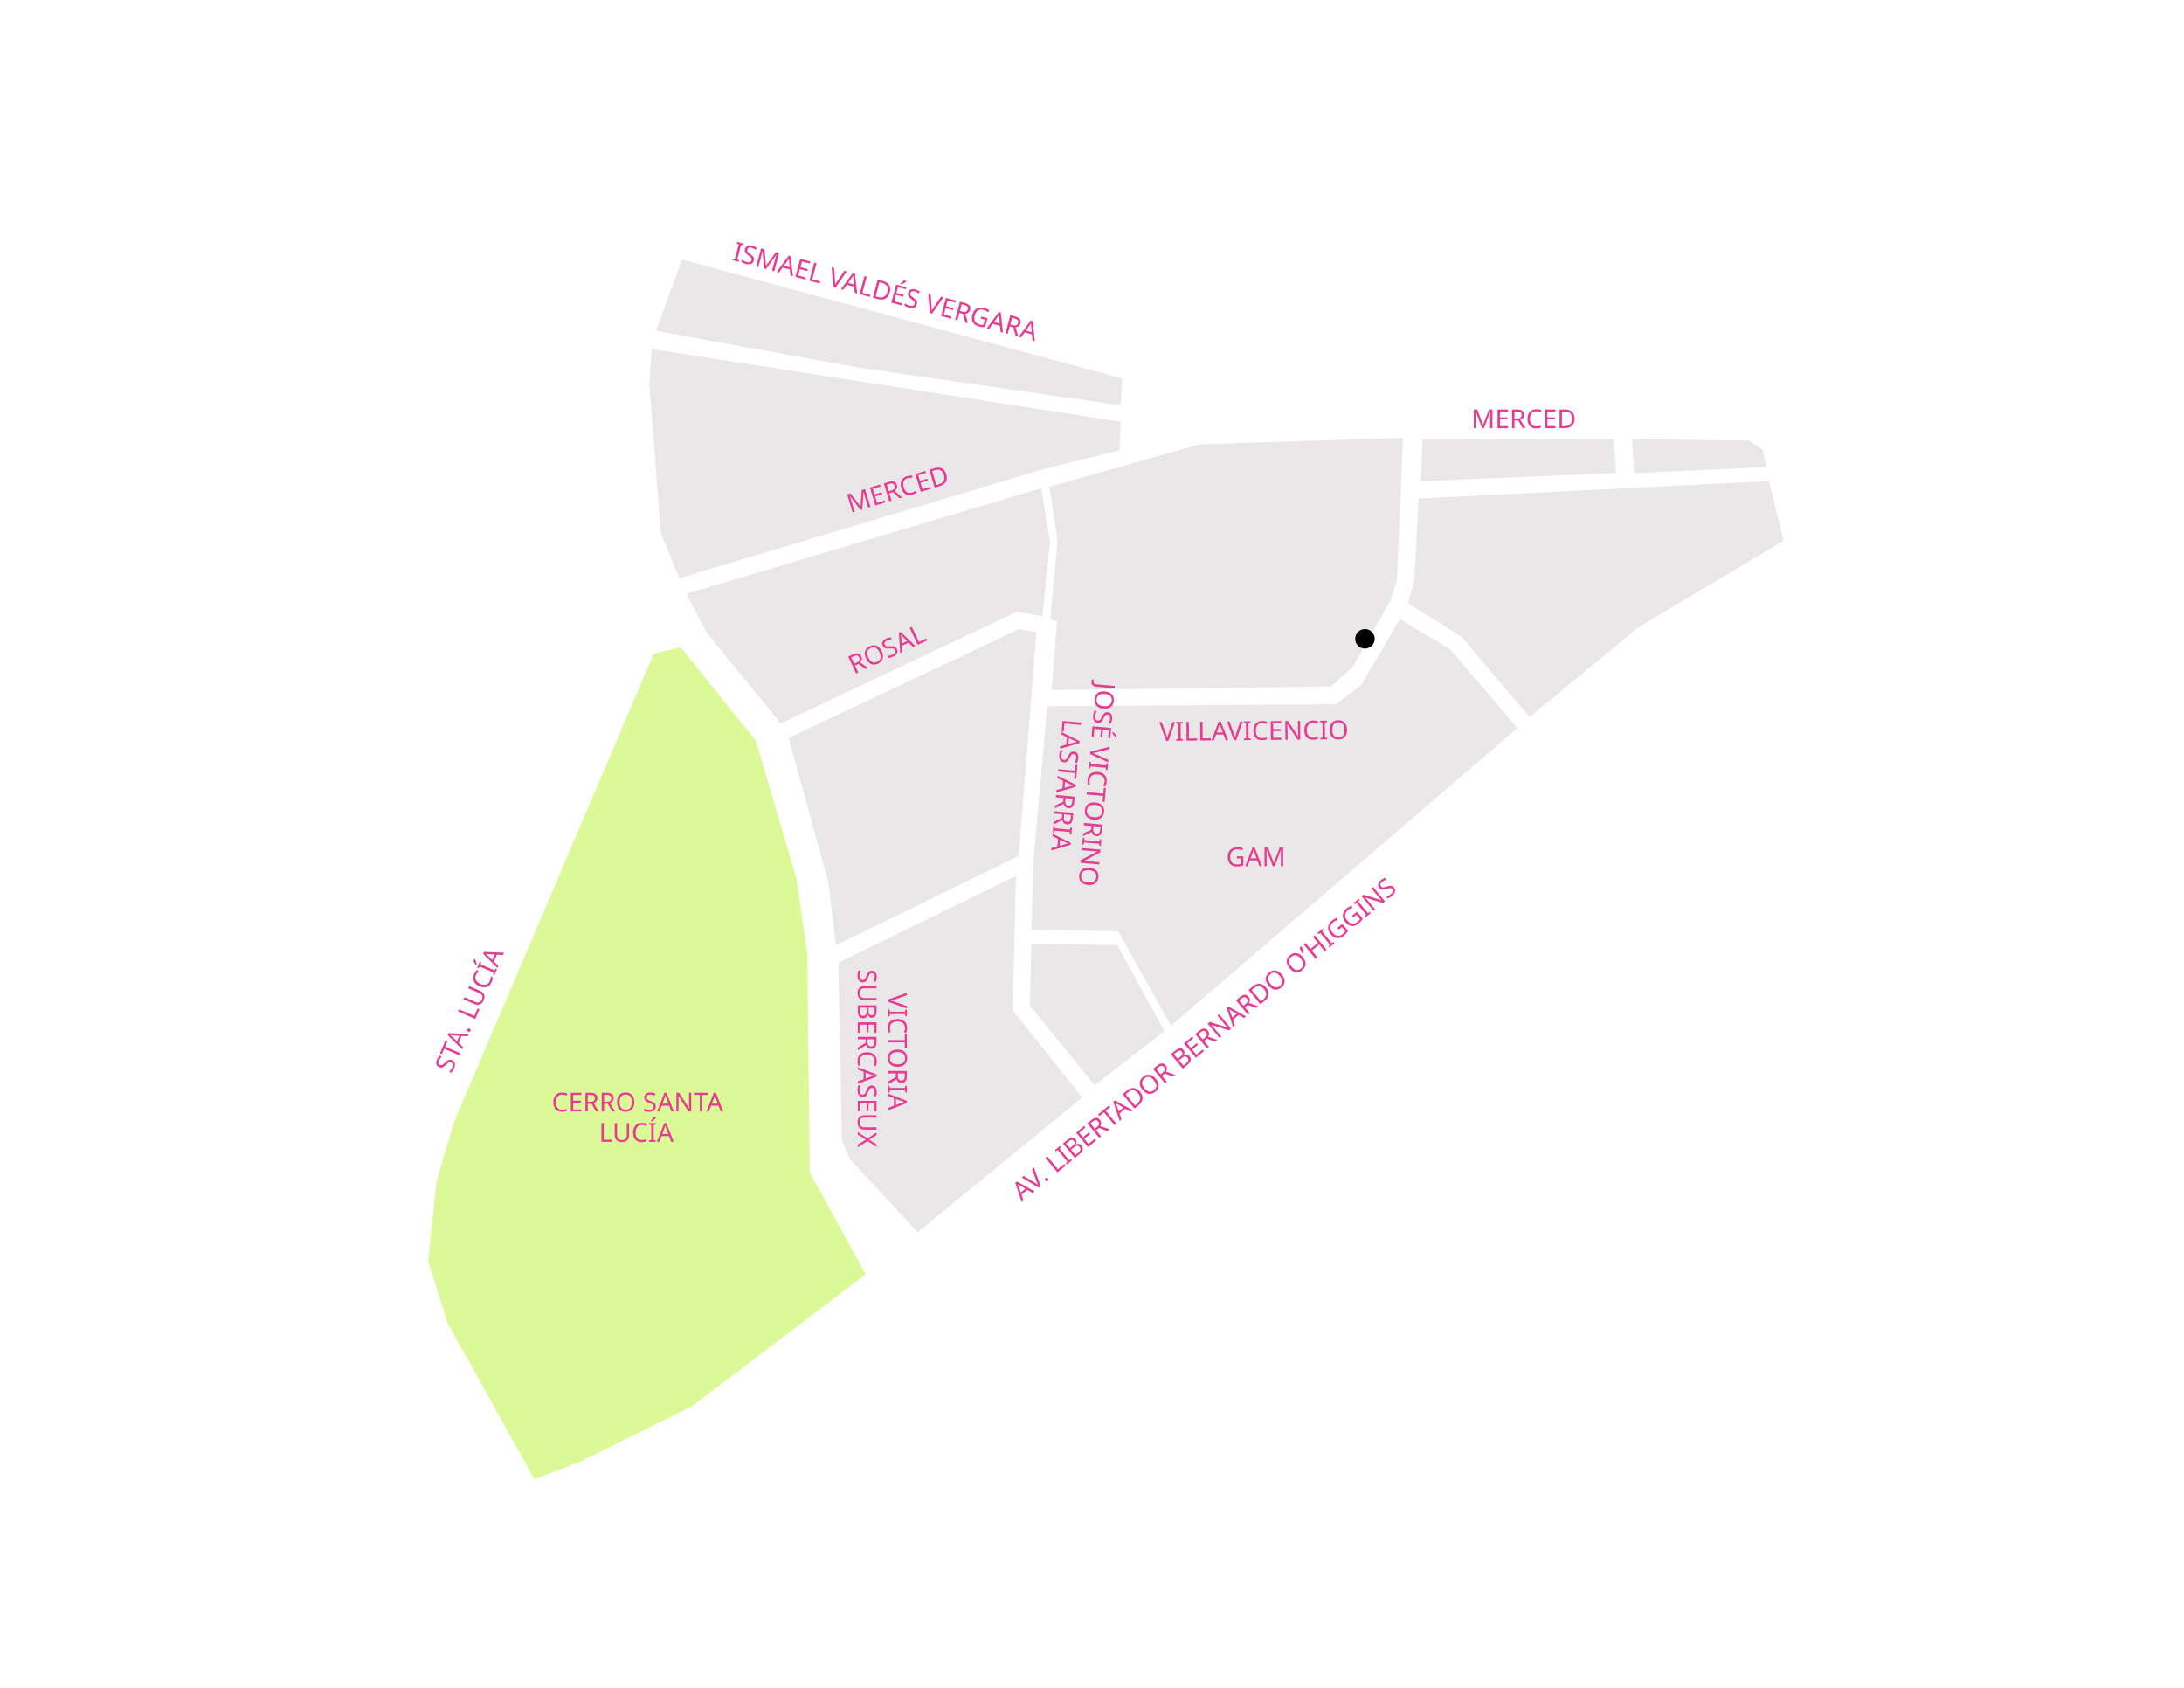
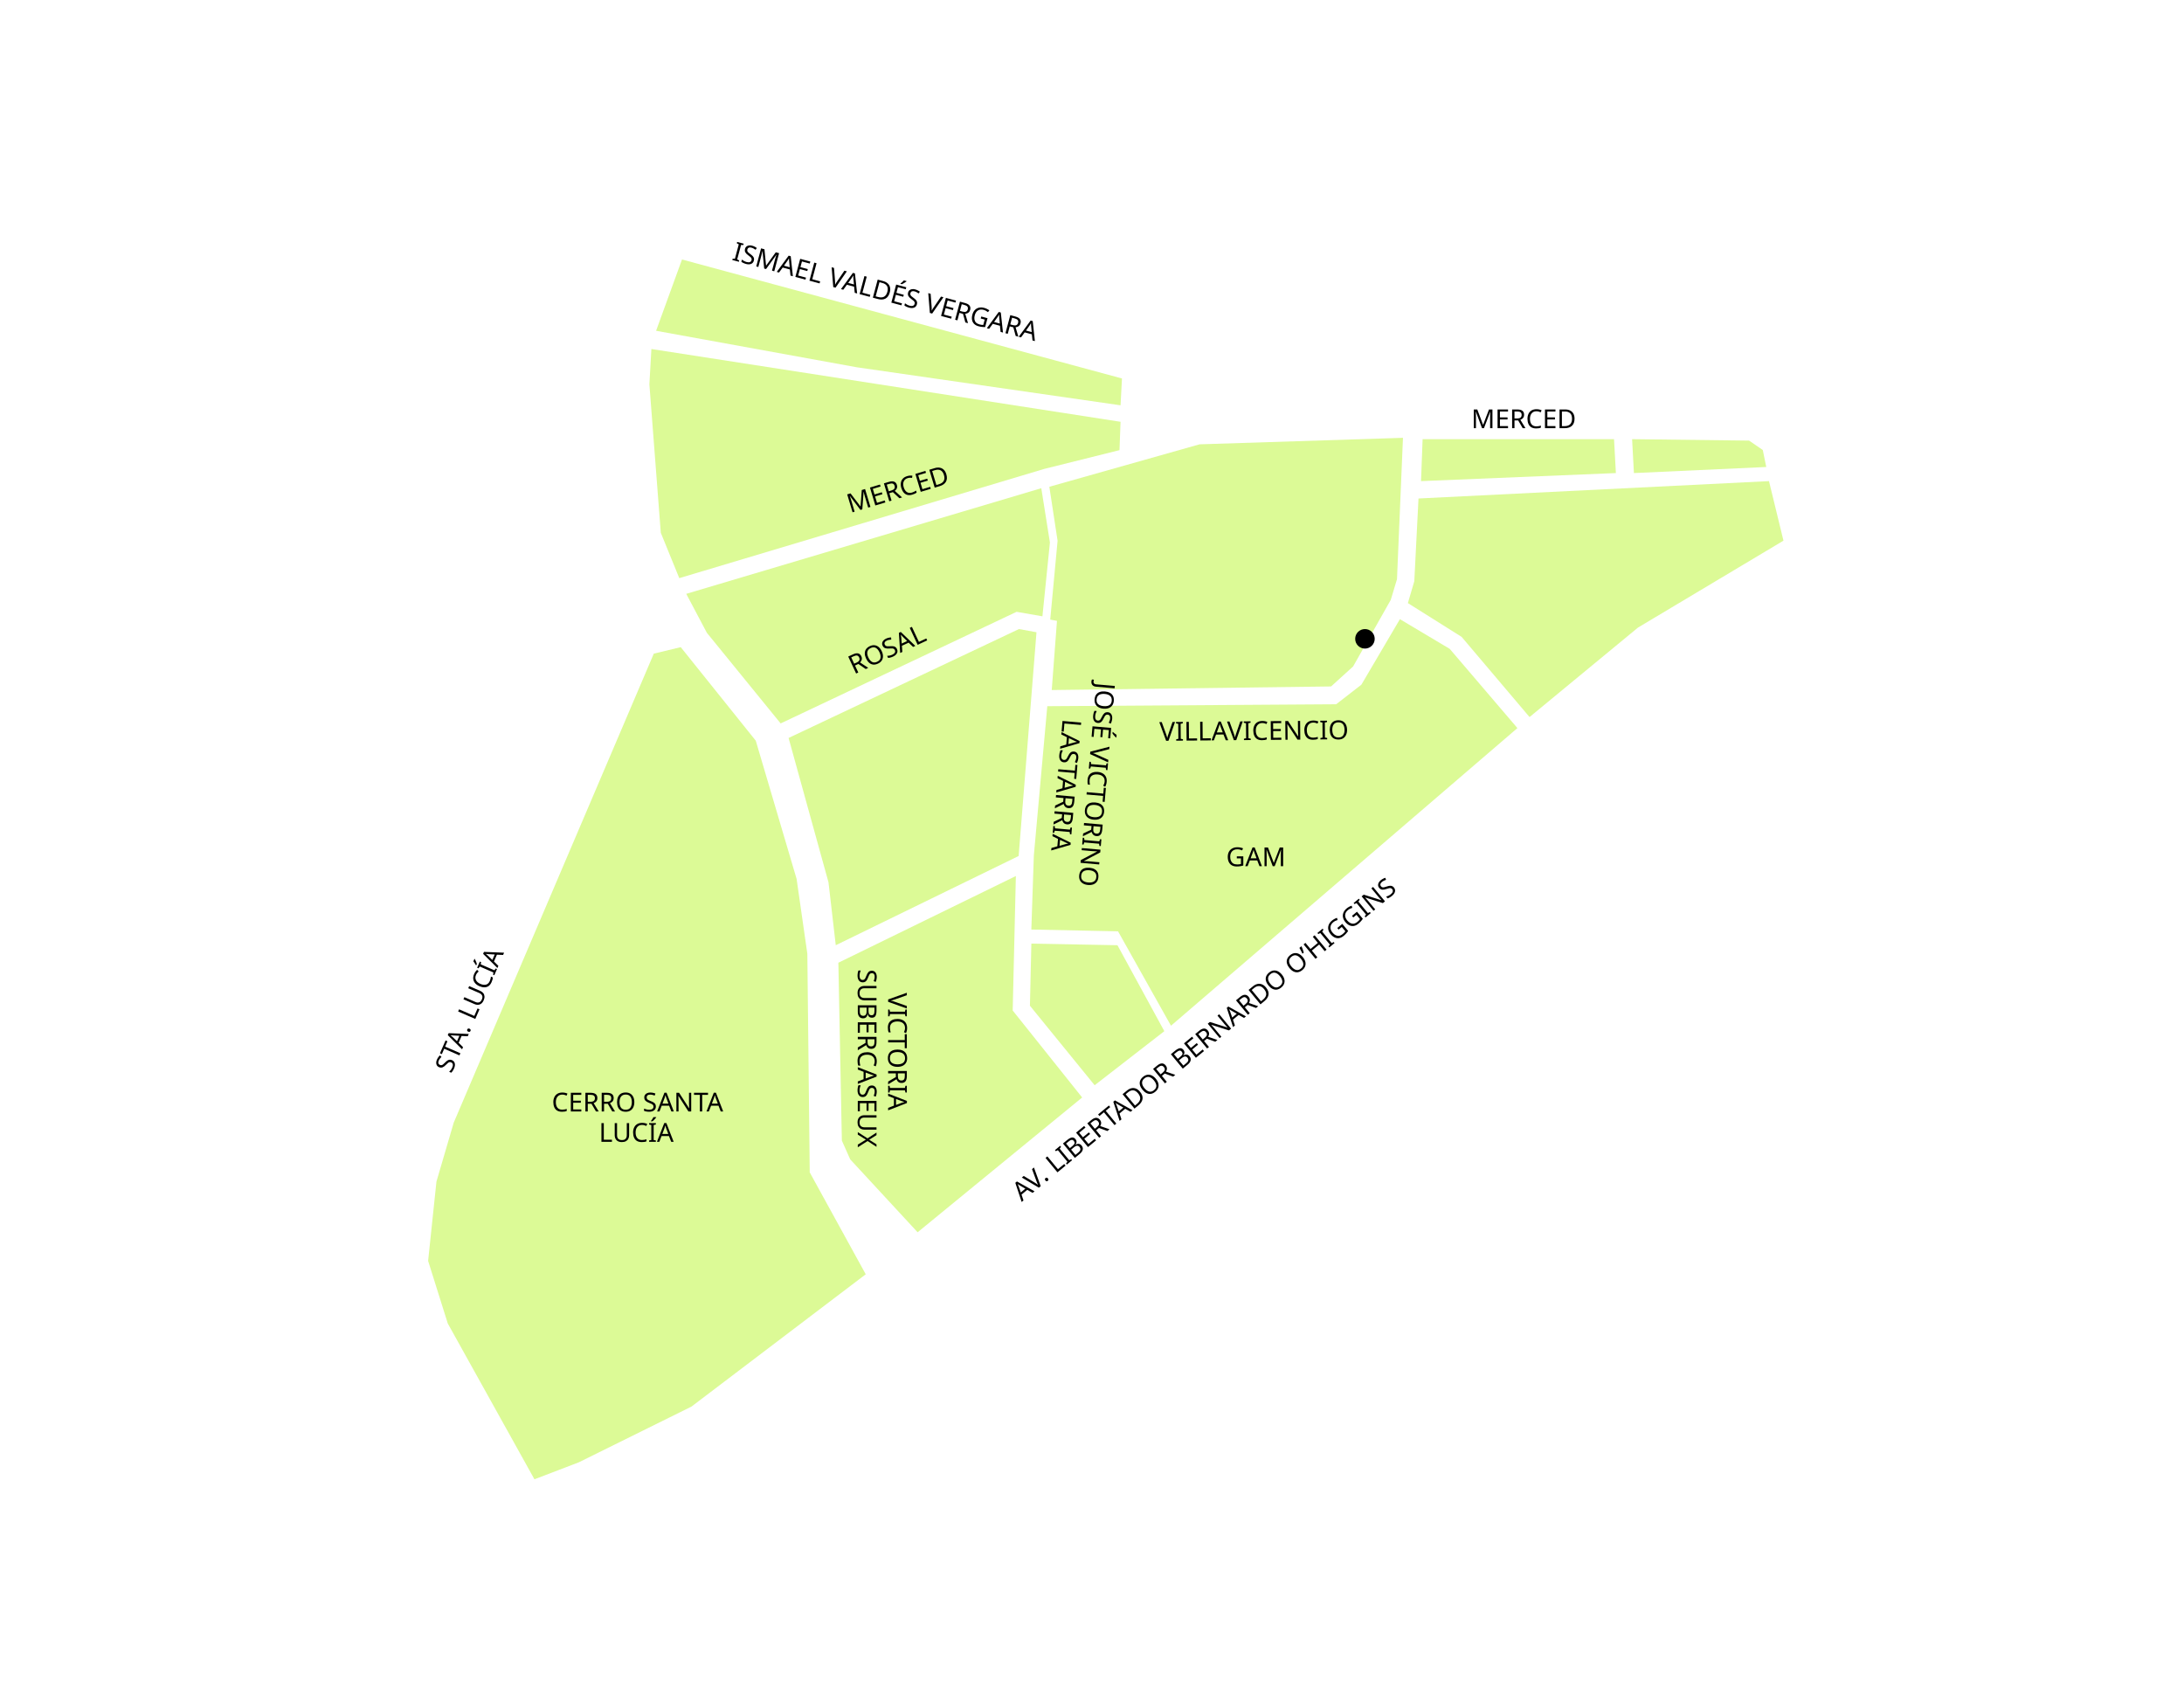
- <svg xmlns="http://www.w3.org/2000/svg" id="Capa_1" data-name="Capa 1" viewBox="0 0 792 612">
+ <svg xmlns="http://www.w3.org/2000/svg" id="Capa_1" version="1.1" viewBox="0 0 792 612">
  <defs>
    <style>
-       .cls-1 {
-         fill: #e9e7e7;
-       }
- 
-       .cls-2 {
-         fill: #e63c91;
+       .st0 {
        font-family: GeistMono-Regular, 'Geist Mono';
        font-size: 9.5px;
      }

-       .cls-3 {
-         fill: #dbf996;
+       .st0, .st1 {
+         isolation: isolate;
+       }
+ 
+       .st2 {
+         fill: #dcfa96;
      }
    </style>
  </defs>
  <g>
-     <polygon class="cls-1" points="247.32 94.09 237.92 119.94 310.75 133.18 406.35 146.96 406.87 137.23 247.32 94.09" />
-     <polygon class="cls-1" points="236.22 126.55 235.49 139.34 239.63 193.18 246.33 209.63 378.62 170.04 405.97 163.22 406.35 152.94 236.22 126.55" />
-     <polygon class="cls-1" points="248.86 215.32 256.33 229.44 283.09 262.31 368.65 221.84 378.02 223.47 380.74 196.71 377.61 177.02 248.86 215.32" />
-     <polygon class="cls-1" points="285.97 267.58 369.52 228.09 375.87 229.25 369.4 310.38 303.08 342.73 300.44 319.91 285.97 267.58" />
-     <polygon class="cls-1" points="304.02 349.08 368.39 317.64 367.24 366.4 392.43 397.94 332.76 446.81 308.32 420.38 305.29 413.57 304.02 349.08" />
-     <polygon class="cls-1" points="374.01 342.15 373.49 364.67 396.96 393.5 422.23 373.9 405.23 342.73 374.01 342.15" />
-     <polygon class="cls-1" points="424.64 371.92 405.44 337.69 374 337.04 374.91 310.2 379.79 256.06 484.54 255.36 493.69 248.26 507.66 224.51 525.73 235.28 550.27 264 424.64 371.92" />
-     <polygon class="cls-1" points="514.4 180.75 512.88 210.74 510.55 218.68 530.04 230.93 554.67 260 594 227.55 646.75 196.04 641.5 174.45 514.4 180.75" />
-     <polygon class="cls-3" points="246.86 234.65 237.09 237.01 164.54 407.06 158.27 428.45 155.25 457.19 162.38 479.88 193.81 536.38 209.91 530.22 250.75 510.02 313.95 462.05 293.64 425.1 292.77 345.81 288.88 318.69 274.07 268.57 246.86 234.65" />
-     <polygon class="cls-1" points="591.86 159.24 592.52 171.53 640.51 169.33 639.25 163.17 634.29 159.76 591.86 159.24" />
-     <polygon class="cls-1" points="585.31 159.24 585.98 171.53 515.32 174.45 515.89 159.24 585.31 159.24" />
-     <polygon class="cls-1" points="380.53 176.5 383.52 196.08 380.85 224.66 383.3 225.12 381.4 250.2 482.7 248.9 490.69 241.65 504.34 217.52 506.6 210.01 508.77 158.75 435 161.11 380.53 176.5" />
+     <polygon class="st2" points="247.32 94.09 237.92 119.94 310.75 133.18 406.35 146.96 406.87 137.23 247.32 94.09" />
+     <polygon class="st2" points="236.22 126.55 235.49 139.34 239.63 193.18 246.33 209.63 378.62 170.04 405.97 163.22 406.35 152.94 236.22 126.55" />
+     <polygon class="st2" points="248.86 215.32 256.33 229.44 283.09 262.31 368.65 221.84 378.02 223.47 380.74 196.71 377.61 177.02 248.86 215.32" />
+     <polygon class="st2" points="285.97 267.58 369.52 228.09 375.87 229.25 369.4 310.38 303.08 342.73 300.44 319.91 285.97 267.58" />
+     <polygon class="st2" points="304.02 349.08 368.39 317.64 367.24 366.4 392.43 397.94 332.76 446.81 308.32 420.38 305.29 413.57 304.02 349.08" />
+     <polygon class="st2" points="374.01 342.15 373.49 364.67 396.96 393.5 422.23 373.9 405.23 342.73 374.01 342.15" />
+     <polygon class="st2" points="424.64 371.92 405.44 337.69 374 337.04 374.91 310.2 379.79 256.06 484.54 255.36 493.69 248.26 507.66 224.51 525.73 235.28 550.27 264 424.64 371.92" />
+     <polygon class="st2" points="514.4 180.75 512.88 210.74 510.55 218.68 530.04 230.93 554.67 260 594 227.55 646.75 196.04 641.5 174.45 514.4 180.75" />
+     <polygon class="st2" points="246.86 234.65 237.09 237.01 164.54 407.06 158.27 428.45 155.25 457.19 162.38 479.88 193.81 536.38 209.91 530.22 250.75 510.02 313.95 462.05 293.64 425.1 292.77 345.81 288.88 318.69 274.07 268.57 246.86 234.65" />
+     <polygon class="st2" points="591.86 159.24 592.52 171.53 640.51 169.33 639.25 163.17 634.29 159.76 591.86 159.24" />
+     <polygon class="st2" points="585.31 159.24 585.98 171.53 515.32 174.45 515.89 159.24 585.31 159.24" />
+     <polygon class="st2" points="380.53 176.5 383.52 196.08 380.85 224.66 383.3 225.12 381.4 250.2 482.7 248.9 490.69 241.65 504.34 217.52 506.6 210.01 508.77 158.75 435 161.11 380.53 176.5" />
  </g>
  <g>
-     <text class="cls-2" transform="translate(265.2 94.18) rotate(15)">
-       <tspan x="0" y="0">ISMAEL VALDÉS VERGARA</tspan>
-     </text>
-     <text class="cls-2" transform="translate(308.29 186.02) rotate(-16.7)">
-       <tspan x="0" y="0">MERCED</tspan>
-     </text>
-     <text class="cls-2" transform="translate(309.63 244.6) rotate(-25)">
-       <tspan x="0" y="0">ROSAL</tspan>
-     </text>
-     <text class="cls-2" transform="translate(420.46 268.62) rotate(-.5)">
-       <tspan x="0" y="0">VILLAVICENCIO</tspan>
-     </text>
-     <text class="cls-2" transform="translate(200.08 403.02)">
-       <tspan x="0" y="0">CERRO SANTA</tspan>
-       <tspan x="17.1" y="11">LUCÍA</tspan>
-     </text>
-     <text class="cls-2" transform="translate(163.65 389.49) rotate(-66.5)">
-       <tspan x="0" y="0">STA. LUCÍA</tspan>
-     </text>
-     <text class="cls-2" transform="translate(533.53 155.25)">
-       <tspan x="0" y="0">MERCED</tspan>
-     </text>
-     <text class="cls-2" transform="translate(370.49 435.82) rotate(-39.6)">
-       <tspan x="0" y="0">AV. LIBERTADOR BERNARDO O’HIGGINS</tspan>
-     </text>
-     <text class="cls-2" transform="translate(322.07 359.97) rotate(90)">
-       <tspan x="0" y="0">VICTORIA</tspan>
-       <tspan x="-8.55" y="11">SUBERCASEUX</tspan>
-     </text>
-     <text class="cls-2" transform="translate(397.59 247.26) rotate(95)">
-       <tspan x="0" y="0">JOSÉ VICTORINO</tspan>
-       <tspan x="14.25" y="11">LASTARRIA</tspan>
-     </text>
-     <text class="cls-2" transform="translate(444.65 314.08)">
-       <tspan x="0" y="0">GAM</tspan>
-     </text>
+     <g class="st1">
+       <text class="st0" transform="translate(265.2 94.18) rotate(15)">
+         <tspan x="0" y="0">ISMAEL VALDÉS VERGARA</tspan>
+       </text>
+     </g>
+     <g class="st1">
+       <text class="st0" transform="translate(308.29 186.02) rotate(-16.7)">
+         <tspan x="0" y="0">MERCED</tspan>
+       </text>
+     </g>
+     <g class="st1">
+       <text class="st0" transform="translate(309.63 244.6) rotate(-25)">
+         <tspan x="0" y="0">ROSAL</tspan>
+       </text>
+     </g>
+     <g class="st1">
+       <text class="st0" transform="translate(420.46 268.62) rotate(-.5)">
+         <tspan x="0" y="0">VILLAVICENCIO</tspan>
+       </text>
+     </g>
+     <g class="st1">
+       <text class="st0" transform="translate(200.08 403.02)">
+         <tspan x="0" y="0">CERRO SANTA</tspan>
+       </text>
+       <text class="st0" transform="translate(217.18 414.02)">
+         <tspan x="0" y="0">LUCÍA</tspan>
+       </text>
+     </g>
+     <g class="st1">
+       <text class="st0" transform="translate(163.65 389.49) rotate(-66.5)">
+         <tspan x="0" y="0">STA. LUCÍA</tspan>
+       </text>
+     </g>
+     <g class="st1">
+       <text class="st0" transform="translate(533.53 155.25)">
+         <tspan x="0" y="0">MERCED</tspan>
+       </text>
+     </g>
+     <g class="st1">
+       <text class="st0" transform="translate(370.49 435.82) rotate(-39.6)">
+         <tspan x="0" y="0">AV. LIBERTADOR BERNARDO O’HIGGINS</tspan>
+       </text>
+     </g>
+     <g class="st1">
+       <text class="st0" transform="translate(322.07 359.97) rotate(90)">
+         <tspan x="0" y="0">VICTORIA</tspan>
+       </text>
+       <text class="st0" transform="translate(311.07 351.42) rotate(90)">
+         <tspan x="0" y="0">SUBERCASEUX</tspan>
+       </text>
+     </g>
+     <g class="st1">
+       <text class="st0" transform="translate(397.59 247.26) rotate(95)">
+         <tspan x="0" y="0">JOSÉ VICTORINO</tspan>
+       </text>
+       <text class="st0" transform="translate(385.39 260.5) rotate(95)">
+         <tspan x="0" y="0">LASTARRIA</tspan>
+       </text>
+     </g>
+     <g class="st1">
+       <text class="st0" transform="translate(444.65 314.08)">
+         <tspan x="0" y="0">GAM</tspan>
+       </text>
+     </g>
  </g>
  <circle cx="494.98" cy="231.63" r="3.54" />
</svg>
